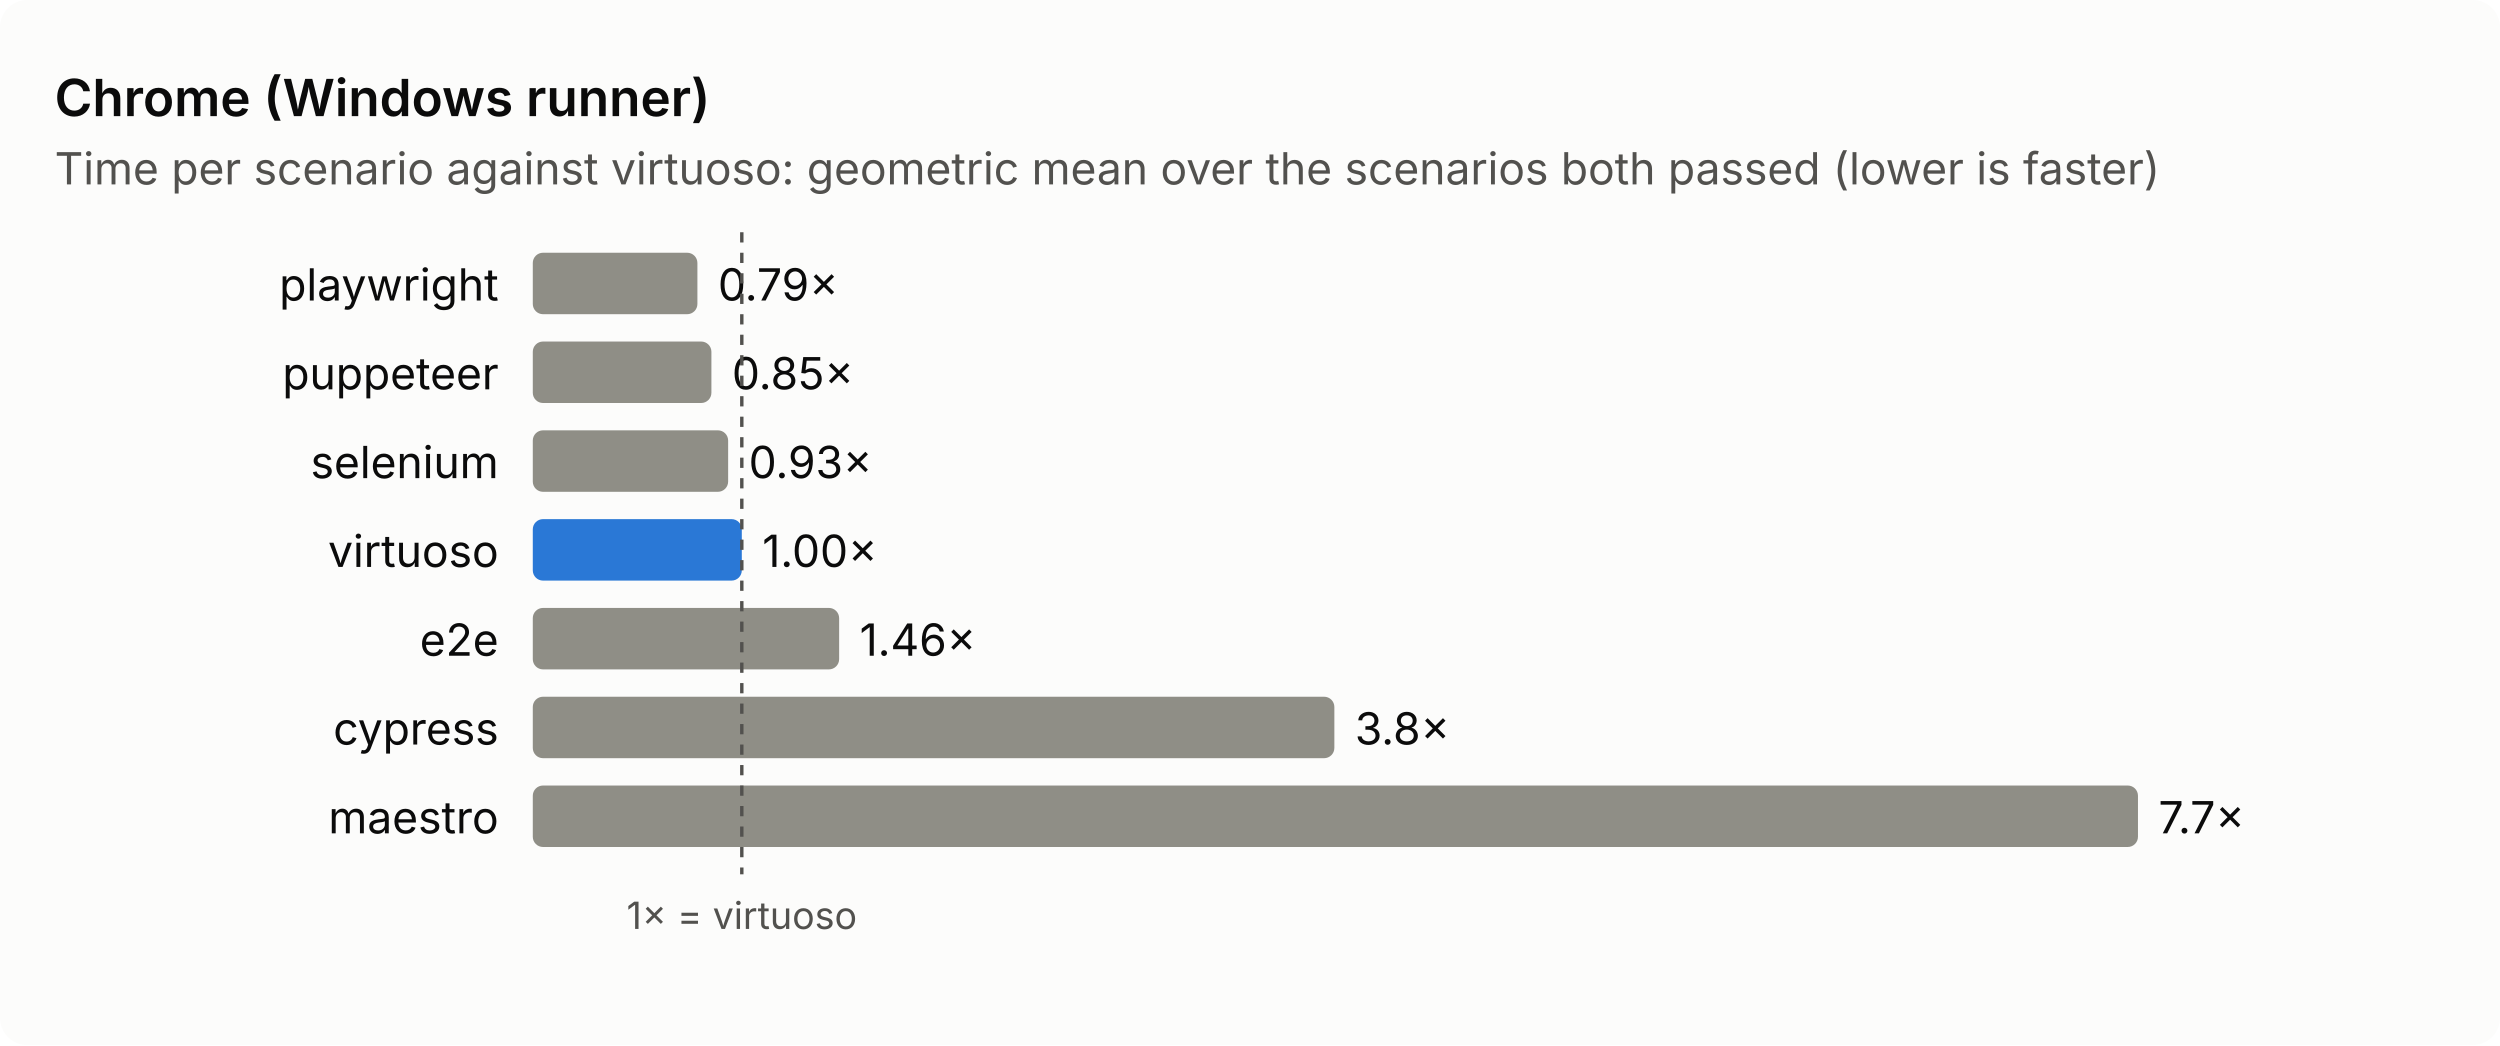
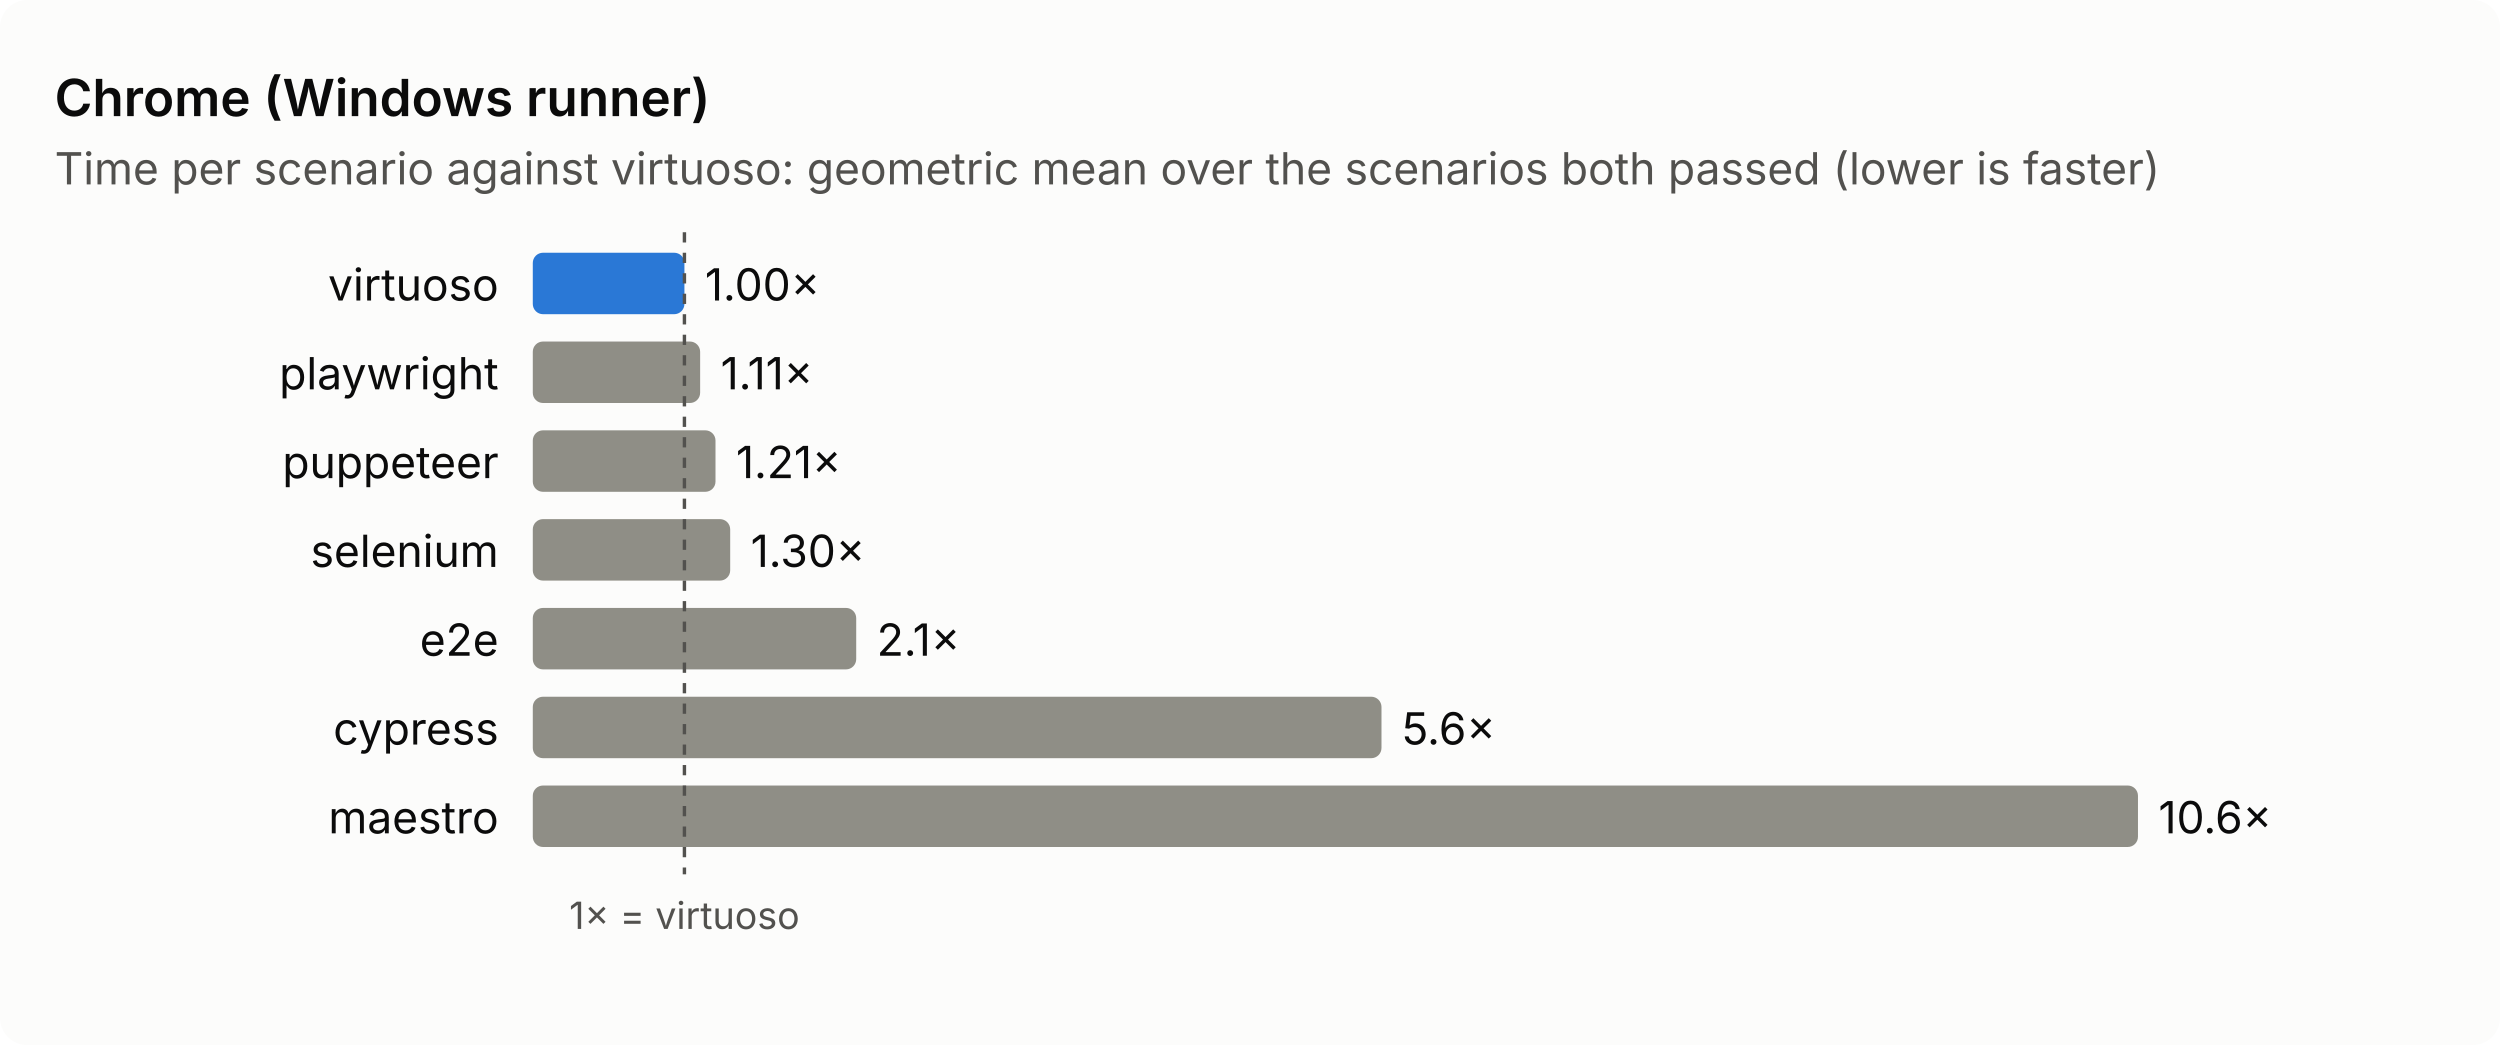
<svg xmlns="http://www.w3.org/2000/svg" viewBox="0 0 732 306" width="732" height="306" role="img" aria-label="Chrome (Windows runner): time per scenario against virtuoso">
  <style>text{font:13px system-ui,-apple-system,'Segoe UI',sans-serif;fill:#0b0b0b}.sub,.axis{fill:#52514e}.axis{font-size:11px}.title{font-size:15px;font-weight:600}.bg{fill:#fcfcfb}.bar{fill:#8f8e86}.base{fill:#2a78d6}.ref{stroke:#52514e;stroke-dasharray:3 3}@media (prefers-color-scheme: dark){.bg{fill:#1a1a19}text{fill:#f0efec}.sub,.axis{fill:#c3c2b7}.base{fill:#3987e5}.ref{stroke:#c3c2b7}}</style>
  <rect class="bg" width="732" height="306" rx="8" />
  <text class="title" x="16" y="34.0">Chrome (Windows runner)</text>
  <text class="sub" x="16" y="54.0">Time per scenario against virtuoso: geometric mean over the scenarios both passed (lower is faster)</text>
-   <text x="146.0" y="88.0" text-anchor="end">playwright</text>
-   <rect class="bar" x="156" y="74.0" width="48.2" height="18" rx="3" />
-   <text x="210.2" y="88.0">0.79×</text>
-   <text x="146.0" y="114.0" text-anchor="end">puppeteer</text>
-   <rect class="bar" x="156" y="100.0" width="52.3" height="18" rx="3" />
-   <text x="214.3" y="114.0">0.85×</text>
-   <text x="146.0" y="140.0" text-anchor="end">selenium</text>
-   <rect class="bar" x="156" y="126.0" width="57.2" height="18" rx="3" />
-   <text x="219.2" y="140.0">0.93×</text>
-   <text x="146.0" y="166.0" text-anchor="end">virtuoso</text>
-   <rect class="bar base" x="156" y="152.0" width="61.2" height="18" rx="3" />
-   <text x="223.2" y="166.0">1.00×</text>
+   <text x="146.0" y="88.0" text-anchor="end">virtuoso</text>
+   <rect class="bar base" x="156" y="74.0" width="44.4" height="18" rx="3" />
+   <text x="206.4" y="88.0">1.00×</text>
+   <text x="146.0" y="114.0" text-anchor="end">playwright</text>
+   <rect class="bar" x="156" y="100.0" width="49.0" height="18" rx="3" />
+   <text x="211.0" y="114.0">1.11×</text>
+   <text x="146.0" y="140.0" text-anchor="end">puppeteer</text>
+   <rect class="bar" x="156" y="126.0" width="53.5" height="18" rx="3" />
+   <text x="215.5" y="140.0">1.21×</text>
+   <text x="146.0" y="166.0" text-anchor="end">selenium</text>
+   <rect class="bar" x="156" y="152.0" width="57.8" height="18" rx="3" />
+   <text x="219.8" y="166.0">1.30×</text>
  <text x="146.0" y="192.0" text-anchor="end">e2e</text>
-   <rect class="bar" x="156" y="178.0" width="89.7" height="18" rx="3" />
-   <text x="251.7" y="192.0">1.46×</text>
+   <rect class="bar" x="156" y="178.0" width="94.7" height="18" rx="3" />
+   <text x="256.7" y="192.0">2.1×</text>
  <text x="146.0" y="218.0" text-anchor="end">cypress</text>
-   <rect class="bar" x="156" y="204.0" width="234.7" height="18" rx="3" />
-   <text x="396.7" y="218.0">3.8×</text>
+   <rect class="bar" x="156" y="204.0" width="248.5" height="18" rx="3" />
+   <text x="410.5" y="218.0">5.6×</text>
  <text x="146.0" y="244.0" text-anchor="end">maestro</text>
  <rect class="bar" x="156" y="230.0" width="470.0" height="18" rx="3" />
-   <text x="632.0" y="244.0">7.7×</text>
-   <line class="ref" x1="217.2" y1="68.0" x2="217.2" y2="256.0" />
-   <text class="axis" x="217.2" y="272.0" text-anchor="middle">1× = virtuoso</text>
+   <text x="632.0" y="244.0">10.6×</text>
+   <line class="ref" x1="200.4" y1="68.0" x2="200.4" y2="256.0" />
+   <text class="axis" x="200.4" y="272.0" text-anchor="middle">1× = virtuoso</text>
</svg>
